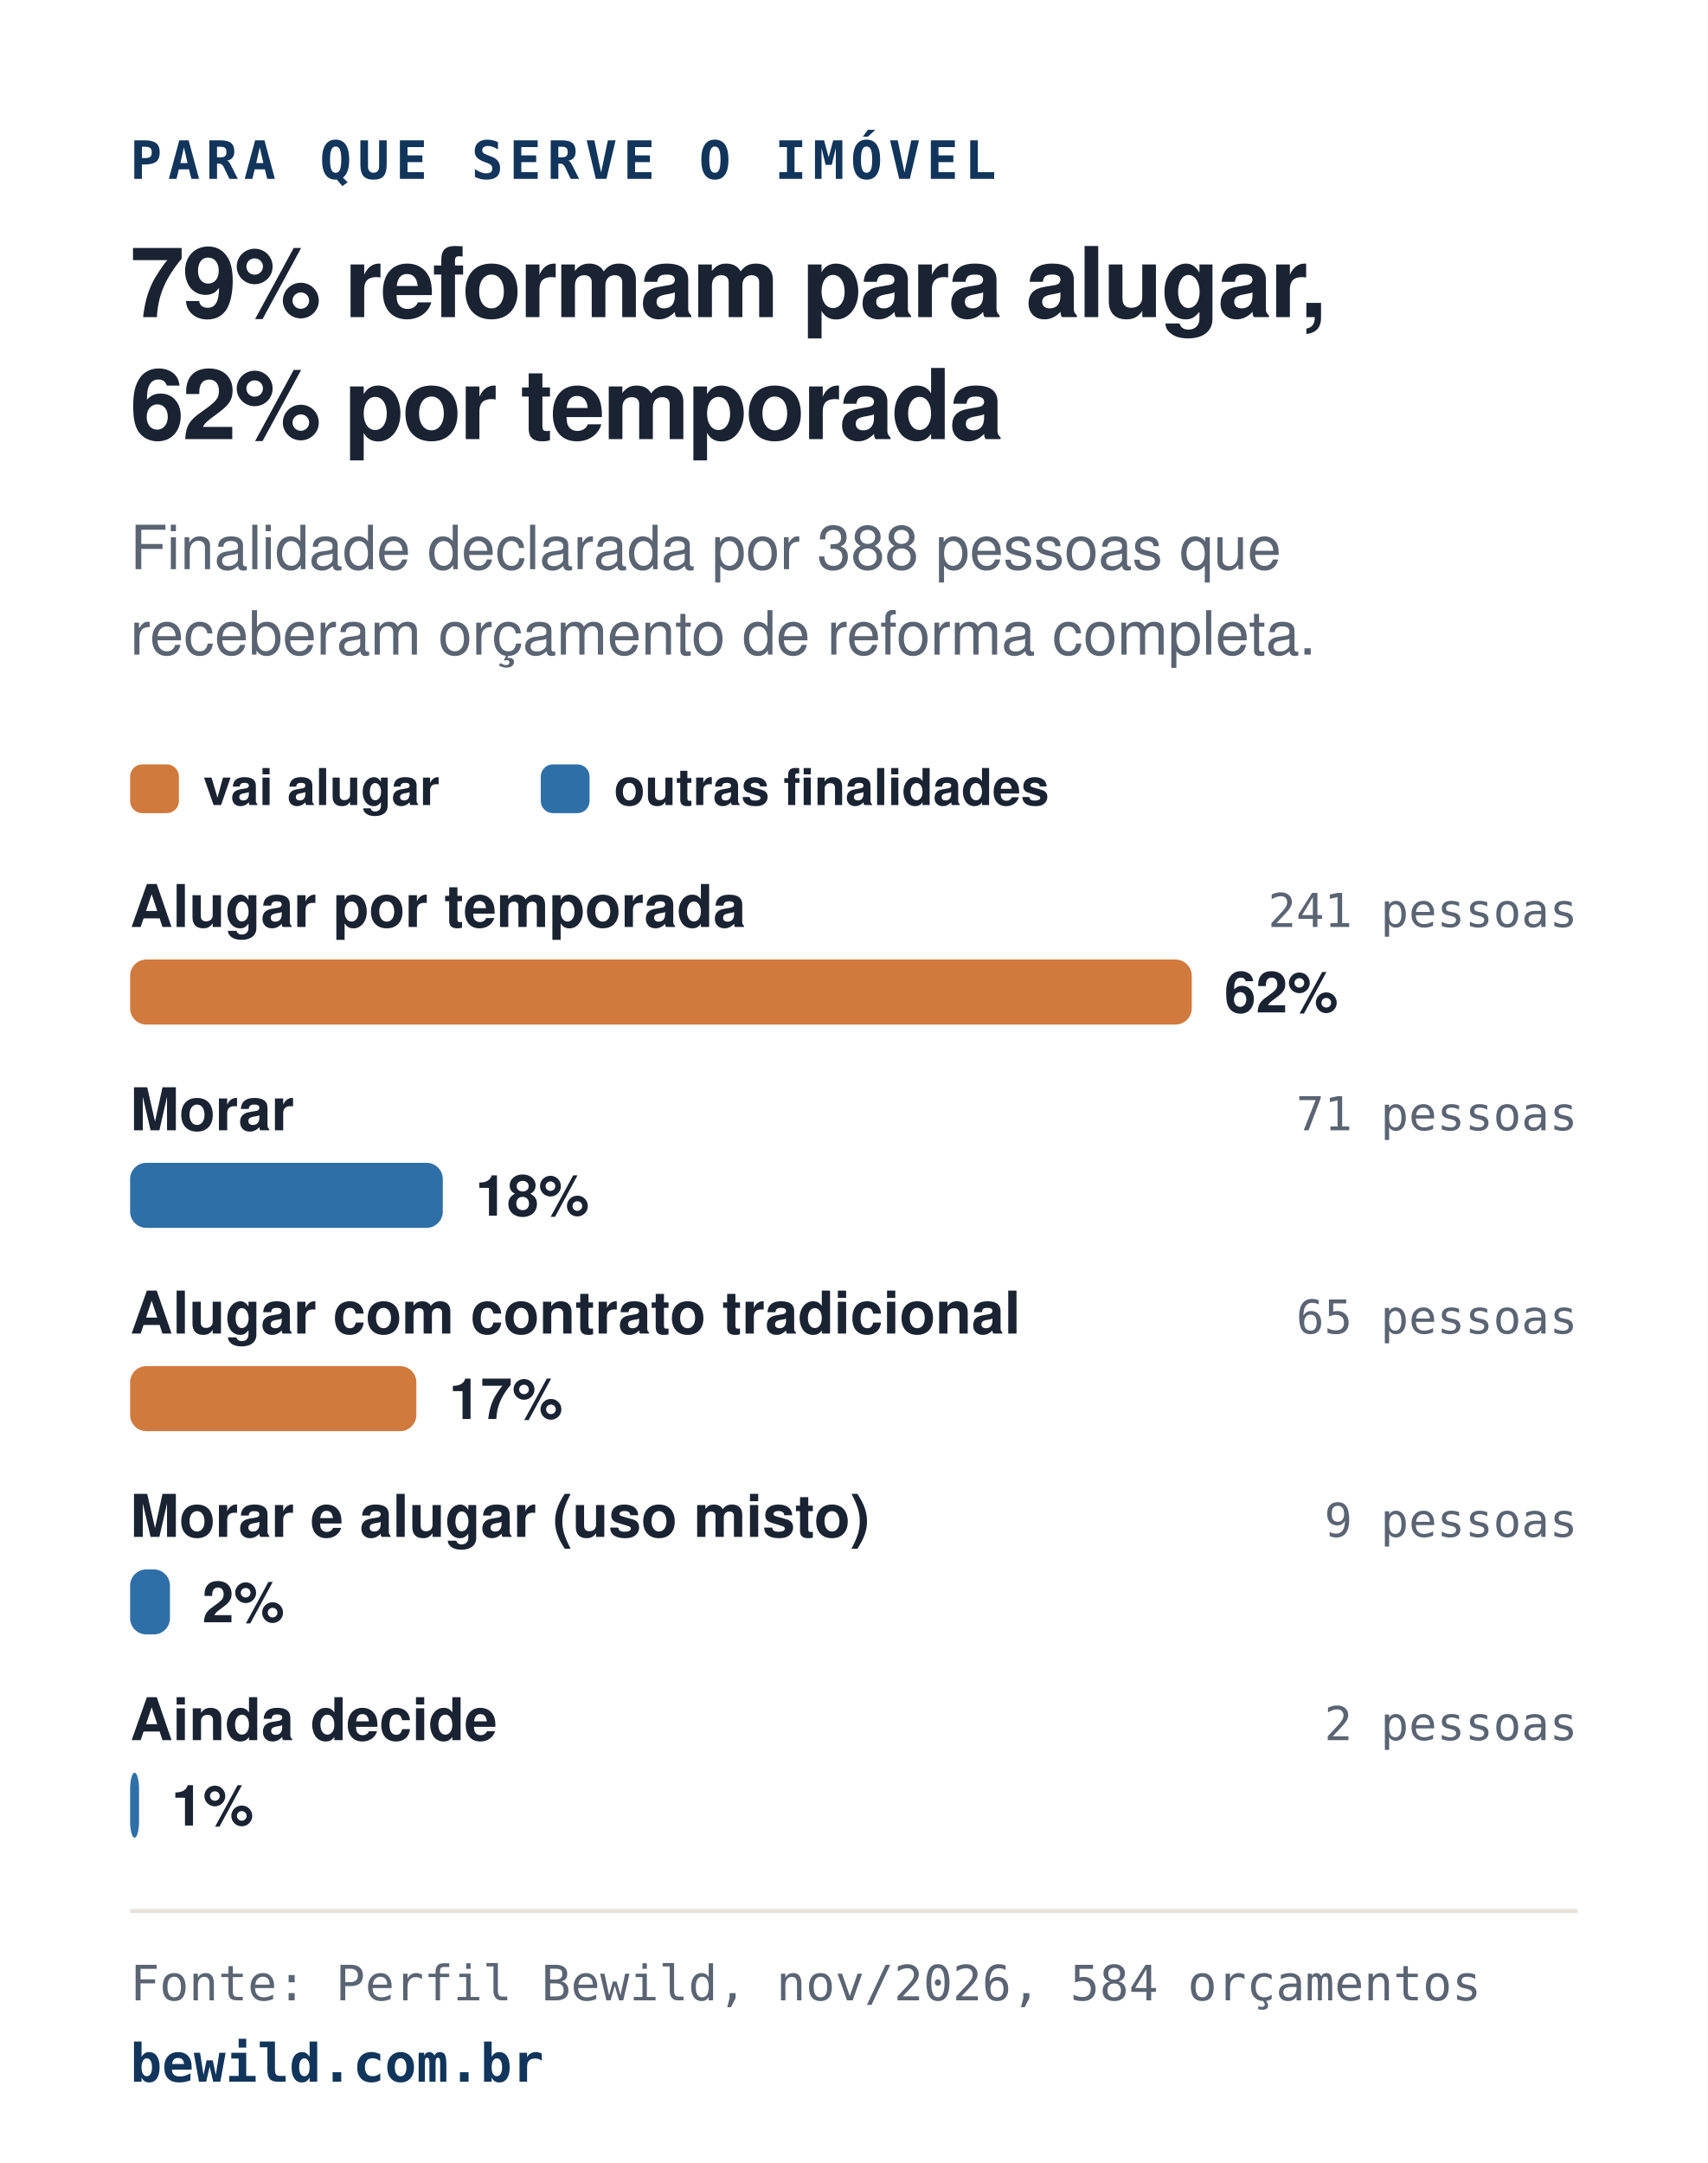
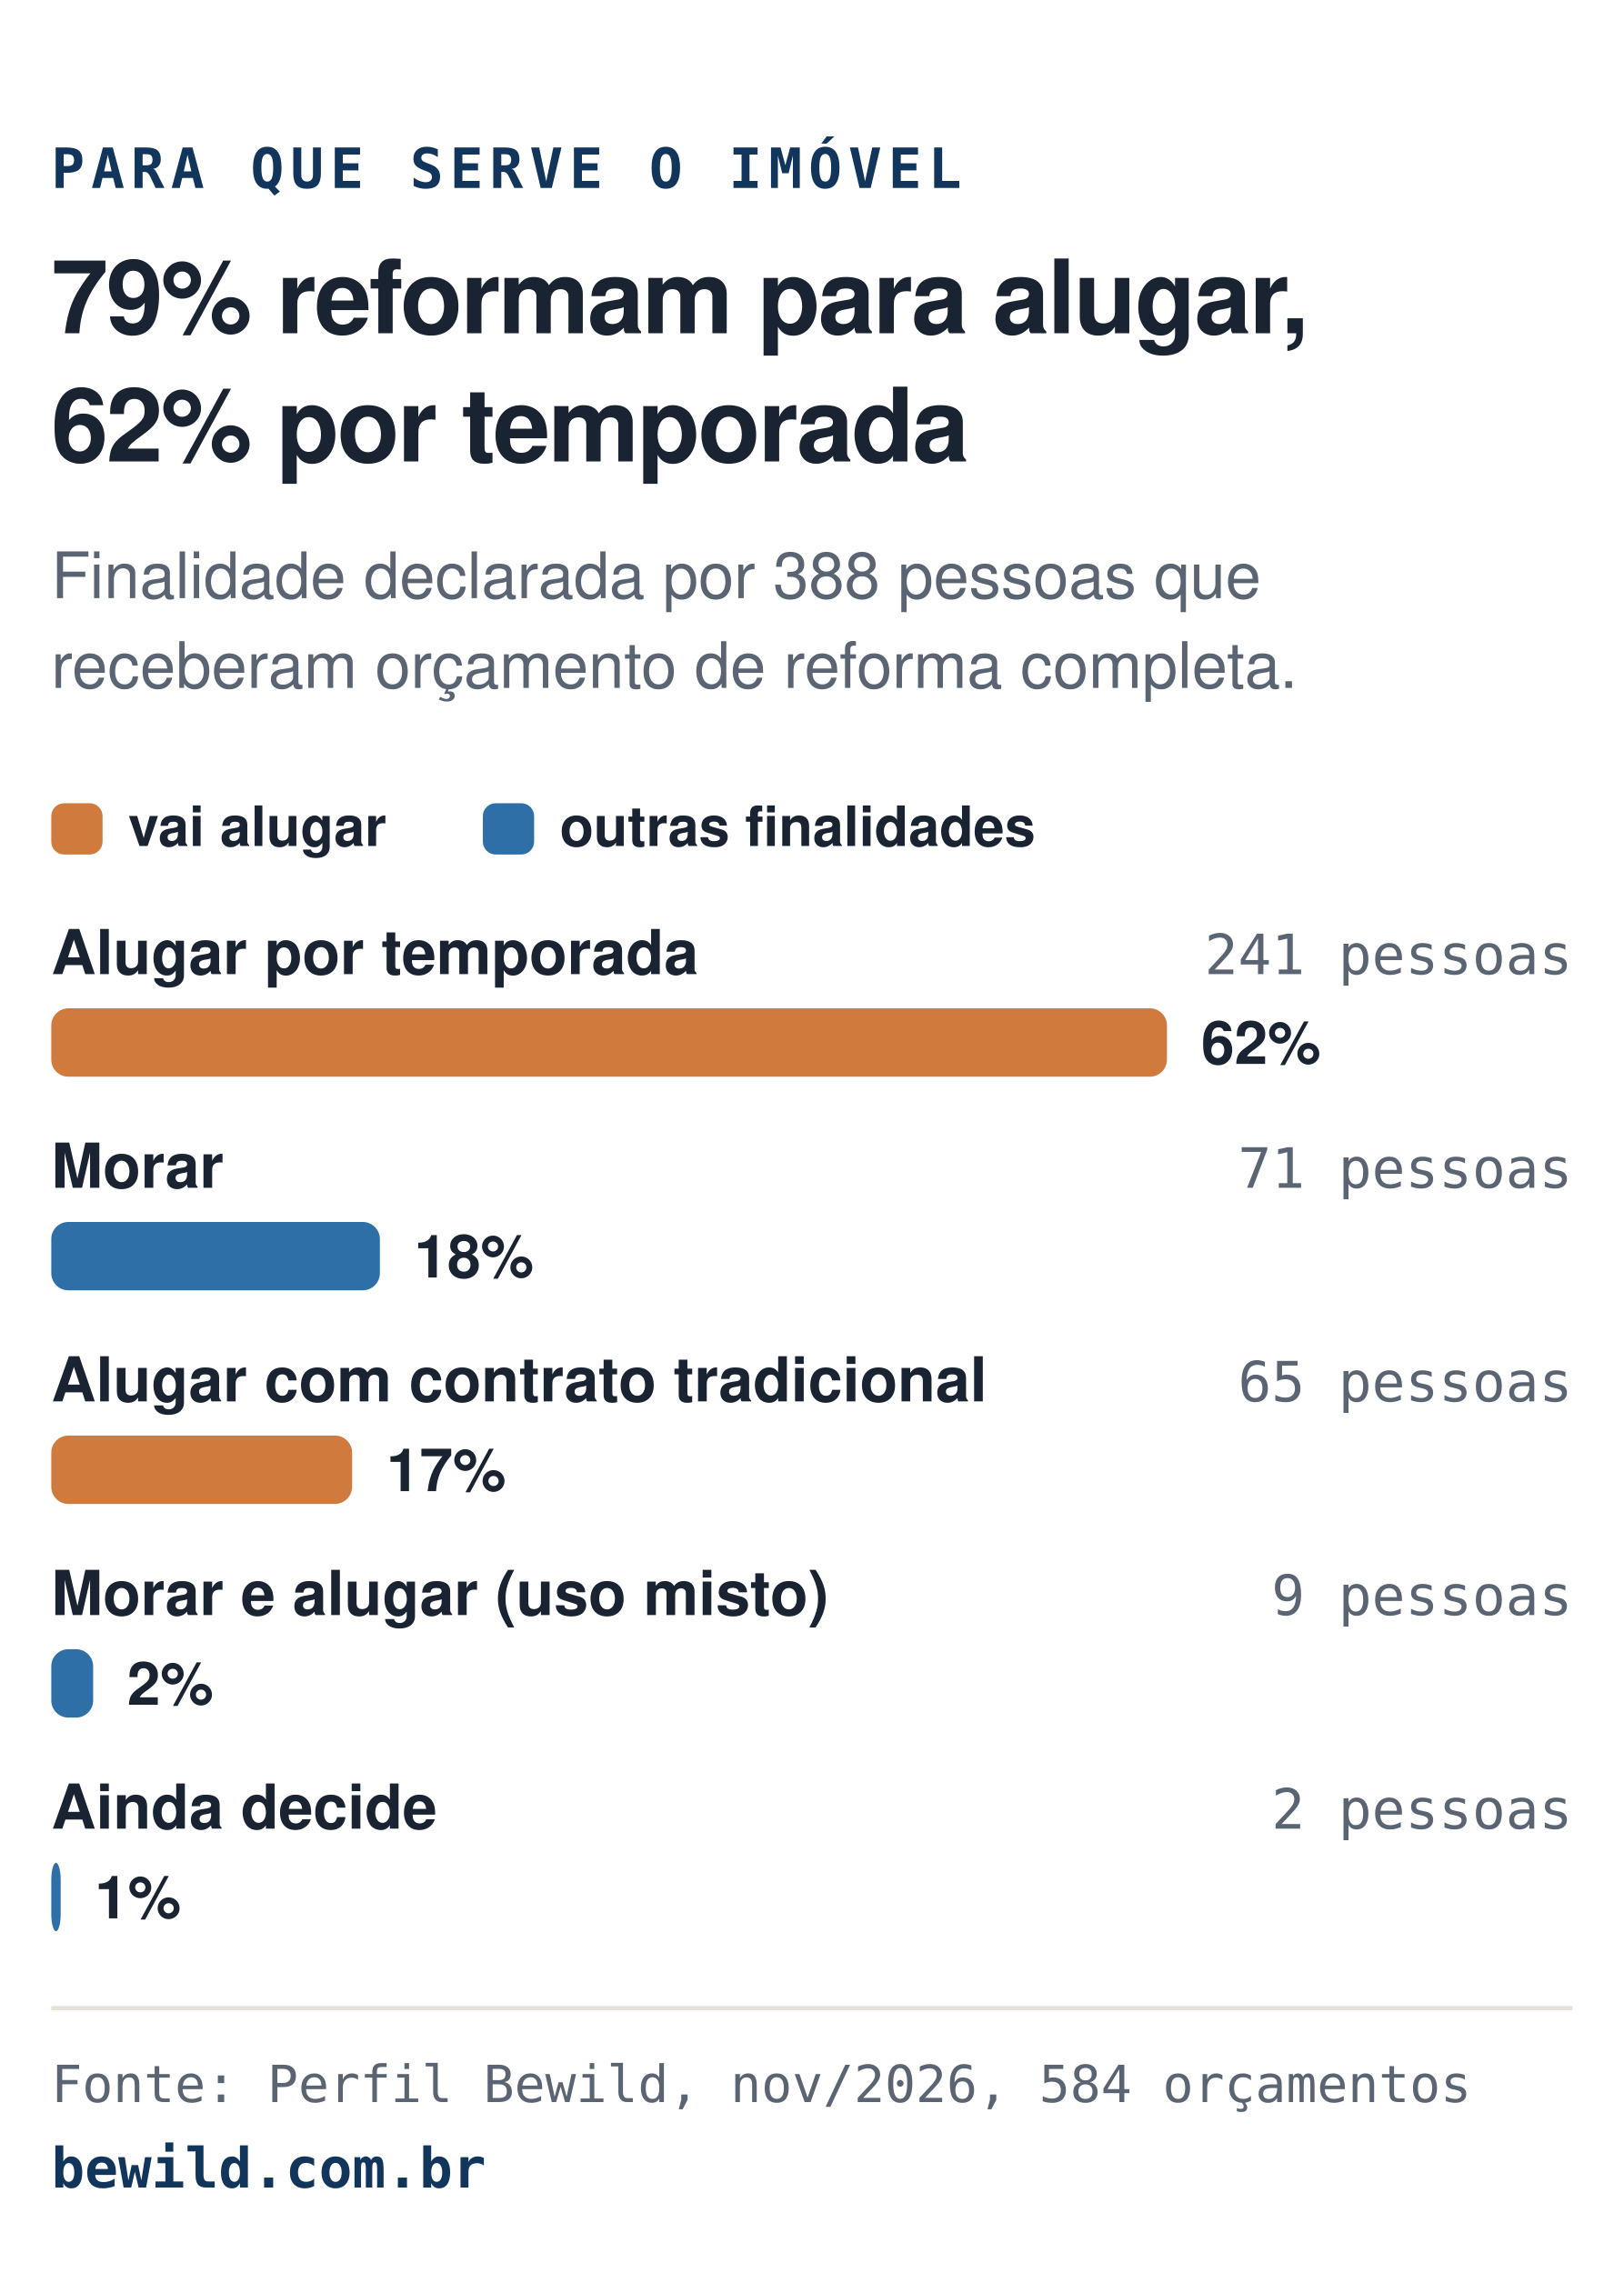
- <svg xmlns="http://www.w3.org/2000/svg" viewBox="0 0 420 532" width="420" height="532" role="img" aria-labelledby="t d">
+ <svg xmlns="http://www.w3.org/2000/svg" viewBox="20 0 380 532" width="380" height="532" role="img" aria-labelledby="t d">
  <style>.s{font-family:Manrope, 'Helvetica Neue', Helvetica, Arial, sans-serif}.m{font-family:'JetBrains Mono', Menlo, Consolas, monospace}</style>
  <rect width="420" height="532" fill="#FFFFFF" />
  <text x="32" y="44" class="m" font-size="13" font-weight="700" fill="#11355B" letter-spacing="1.5">PARA QUE SERVE O IMÓVEL</text>
  <text x="32" y="78" class="s" font-size="24" font-weight="700" fill="#1A2332" letter-spacing="-0.5">79% reformam para alugar,</text>
  <text x="32" y="108" class="s" font-size="24" font-weight="700" fill="#1A2332" letter-spacing="-0.5">62% por temporada</text>
  <text x="32" y="140" class="s" font-size="15" fill="#5A6472">Finalidade declarada por 388 pessoas que</text>
  <text x="32" y="161" class="s" font-size="15" fill="#5A6472">receberam orçamento de reforma completa.</text>
  <rect x="32.0" y="188.0" width="12.0" height="12.0" rx="3" fill="#D07A3E" />
-   <text x="50" y="198" class="s" font-size="12.5" font-weight="600" fill="#1A2332">vai alugar</text>
+   <text x="50" y="198" class="s" font-size="13" font-weight="600" fill="#1A2332">vai alugar</text>
  <rect x="133.0" y="188.0" width="12.0" height="12.0" rx="3" fill="#2F6FA8" />
-   <text x="151" y="198" class="s" font-size="12.5" font-weight="600" fill="#1A2332">outras finalidades</text>
+   <text x="151" y="198" class="s" font-size="13" font-weight="600" fill="#1A2332">outras finalidades</text>
  <text x="32" y="228" class="s" font-size="14.5" font-weight="600" fill="#1A2332">Alugar por temporada</text>
-   <text x="388" y="228" class="m" font-size="11.5" fill="#5A6472" text-anchor="end">241 pessoas</text>
+   <text x="388" y="228" class="m" font-size="13" fill="#5A6472" text-anchor="end">241 pessoas</text>
  <rect x="32.0" y="236.0" width="261.1" height="16.0" rx="4" fill="#D07A3E" />
  <text x="301.111" y="249" class="s" font-size="14" font-weight="700" fill="#1A2332">62%</text>
  <text x="32" y="278" class="s" font-size="14.5" font-weight="600" fill="#1A2332">Morar</text>
-   <text x="388" y="278" class="m" font-size="11.5" fill="#5A6472" text-anchor="end">71 pessoas</text>
+   <text x="388" y="278" class="m" font-size="13" fill="#5A6472" text-anchor="end">71 pessoas</text>
  <rect x="32.0" y="286.0" width="76.9" height="16.0" rx="4" fill="#2F6FA8" />
  <text x="116.925" y="299" class="s" font-size="14" font-weight="700" fill="#1A2332">18%</text>
  <text x="32" y="328" class="s" font-size="14.5" font-weight="600" fill="#1A2332">Alugar com contrato tradicional</text>
-   <text x="388" y="328" class="m" font-size="11.5" fill="#5A6472" text-anchor="end">65 pessoas</text>
+   <text x="388" y="328" class="m" font-size="13" fill="#5A6472" text-anchor="end">65 pessoas</text>
  <rect x="32.0" y="336.0" width="70.4" height="16.0" rx="4" fill="#D07A3E" />
  <text x="110.424" y="349" class="s" font-size="14" font-weight="700" fill="#1A2332">17%</text>
  <text x="32" y="378" class="s" font-size="14.5" font-weight="600" fill="#1A2332">Morar e alugar (uso misto)</text>
-   <text x="388" y="378" class="m" font-size="11.5" fill="#5A6472" text-anchor="end">9 pessoas</text>
+   <text x="388" y="378" class="m" font-size="13" fill="#5A6472" text-anchor="end">9 pessoas</text>
  <rect x="32.0" y="386.0" width="9.8" height="16.0" rx="4" fill="#2F6FA8" />
  <text x="49.751" y="399" class="s" font-size="14" font-weight="700" fill="#1A2332">2%</text>
  <text x="32" y="428" class="s" font-size="14.5" font-weight="600" fill="#1A2332">Ainda decide</text>
-   <text x="388" y="428" class="m" font-size="11.5" fill="#5A6472" text-anchor="end">2 pessoas</text>
+   <text x="388" y="428" class="m" font-size="13" fill="#5A6472" text-anchor="end">2 pessoas</text>
  <rect x="32.0" y="436.0" width="2.2" height="16.0" rx="4" fill="#2F6FA8" />
  <text x="42.167" y="449" class="s" font-size="14" font-weight="700" fill="#1A2332">1%</text>
  <line x1="32.0" y1="470.0" x2="388.0" y2="470.0" stroke="#E7E2D9" stroke-width="1" />
  <text x="32" y="492" class="m" font-size="12" fill="#5A6472">Fonte: Perfil Bewild, nov/2026, 584 orçamentos</text>
  <text x="32" y="512" class="m" font-size="13" font-weight="700" fill="#11355B">bewild.com.br</text>
</svg>
